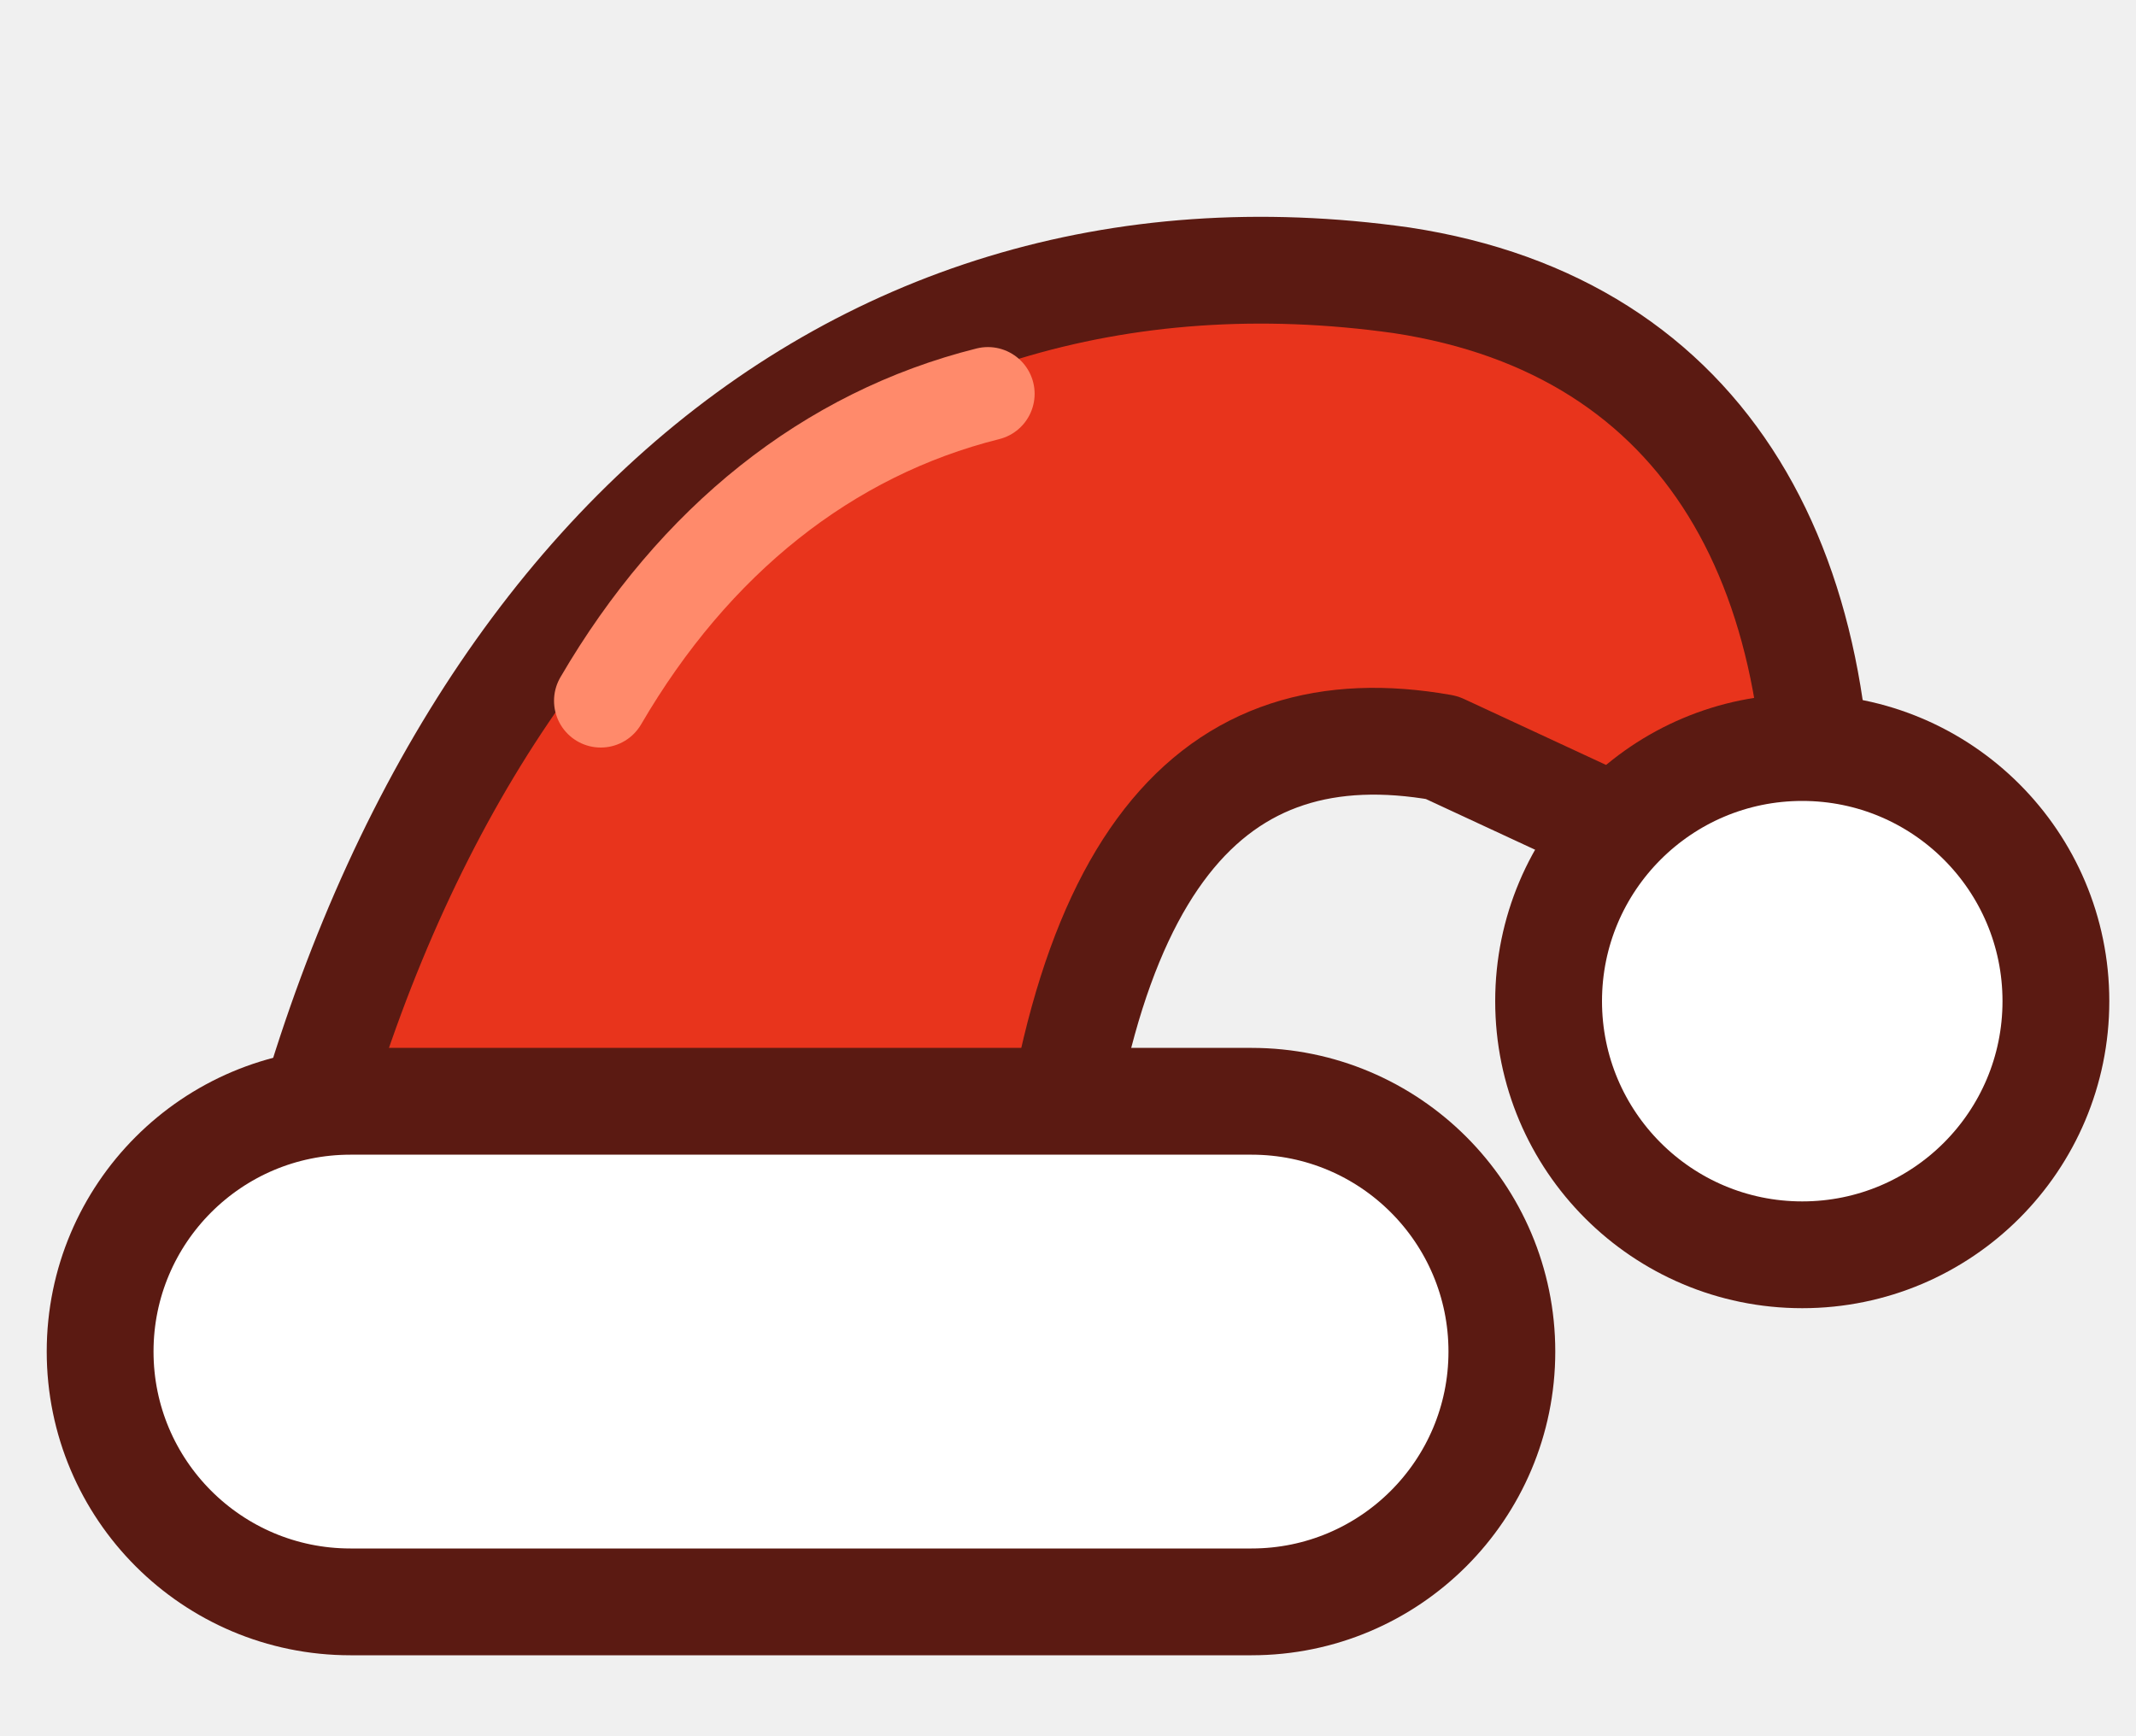
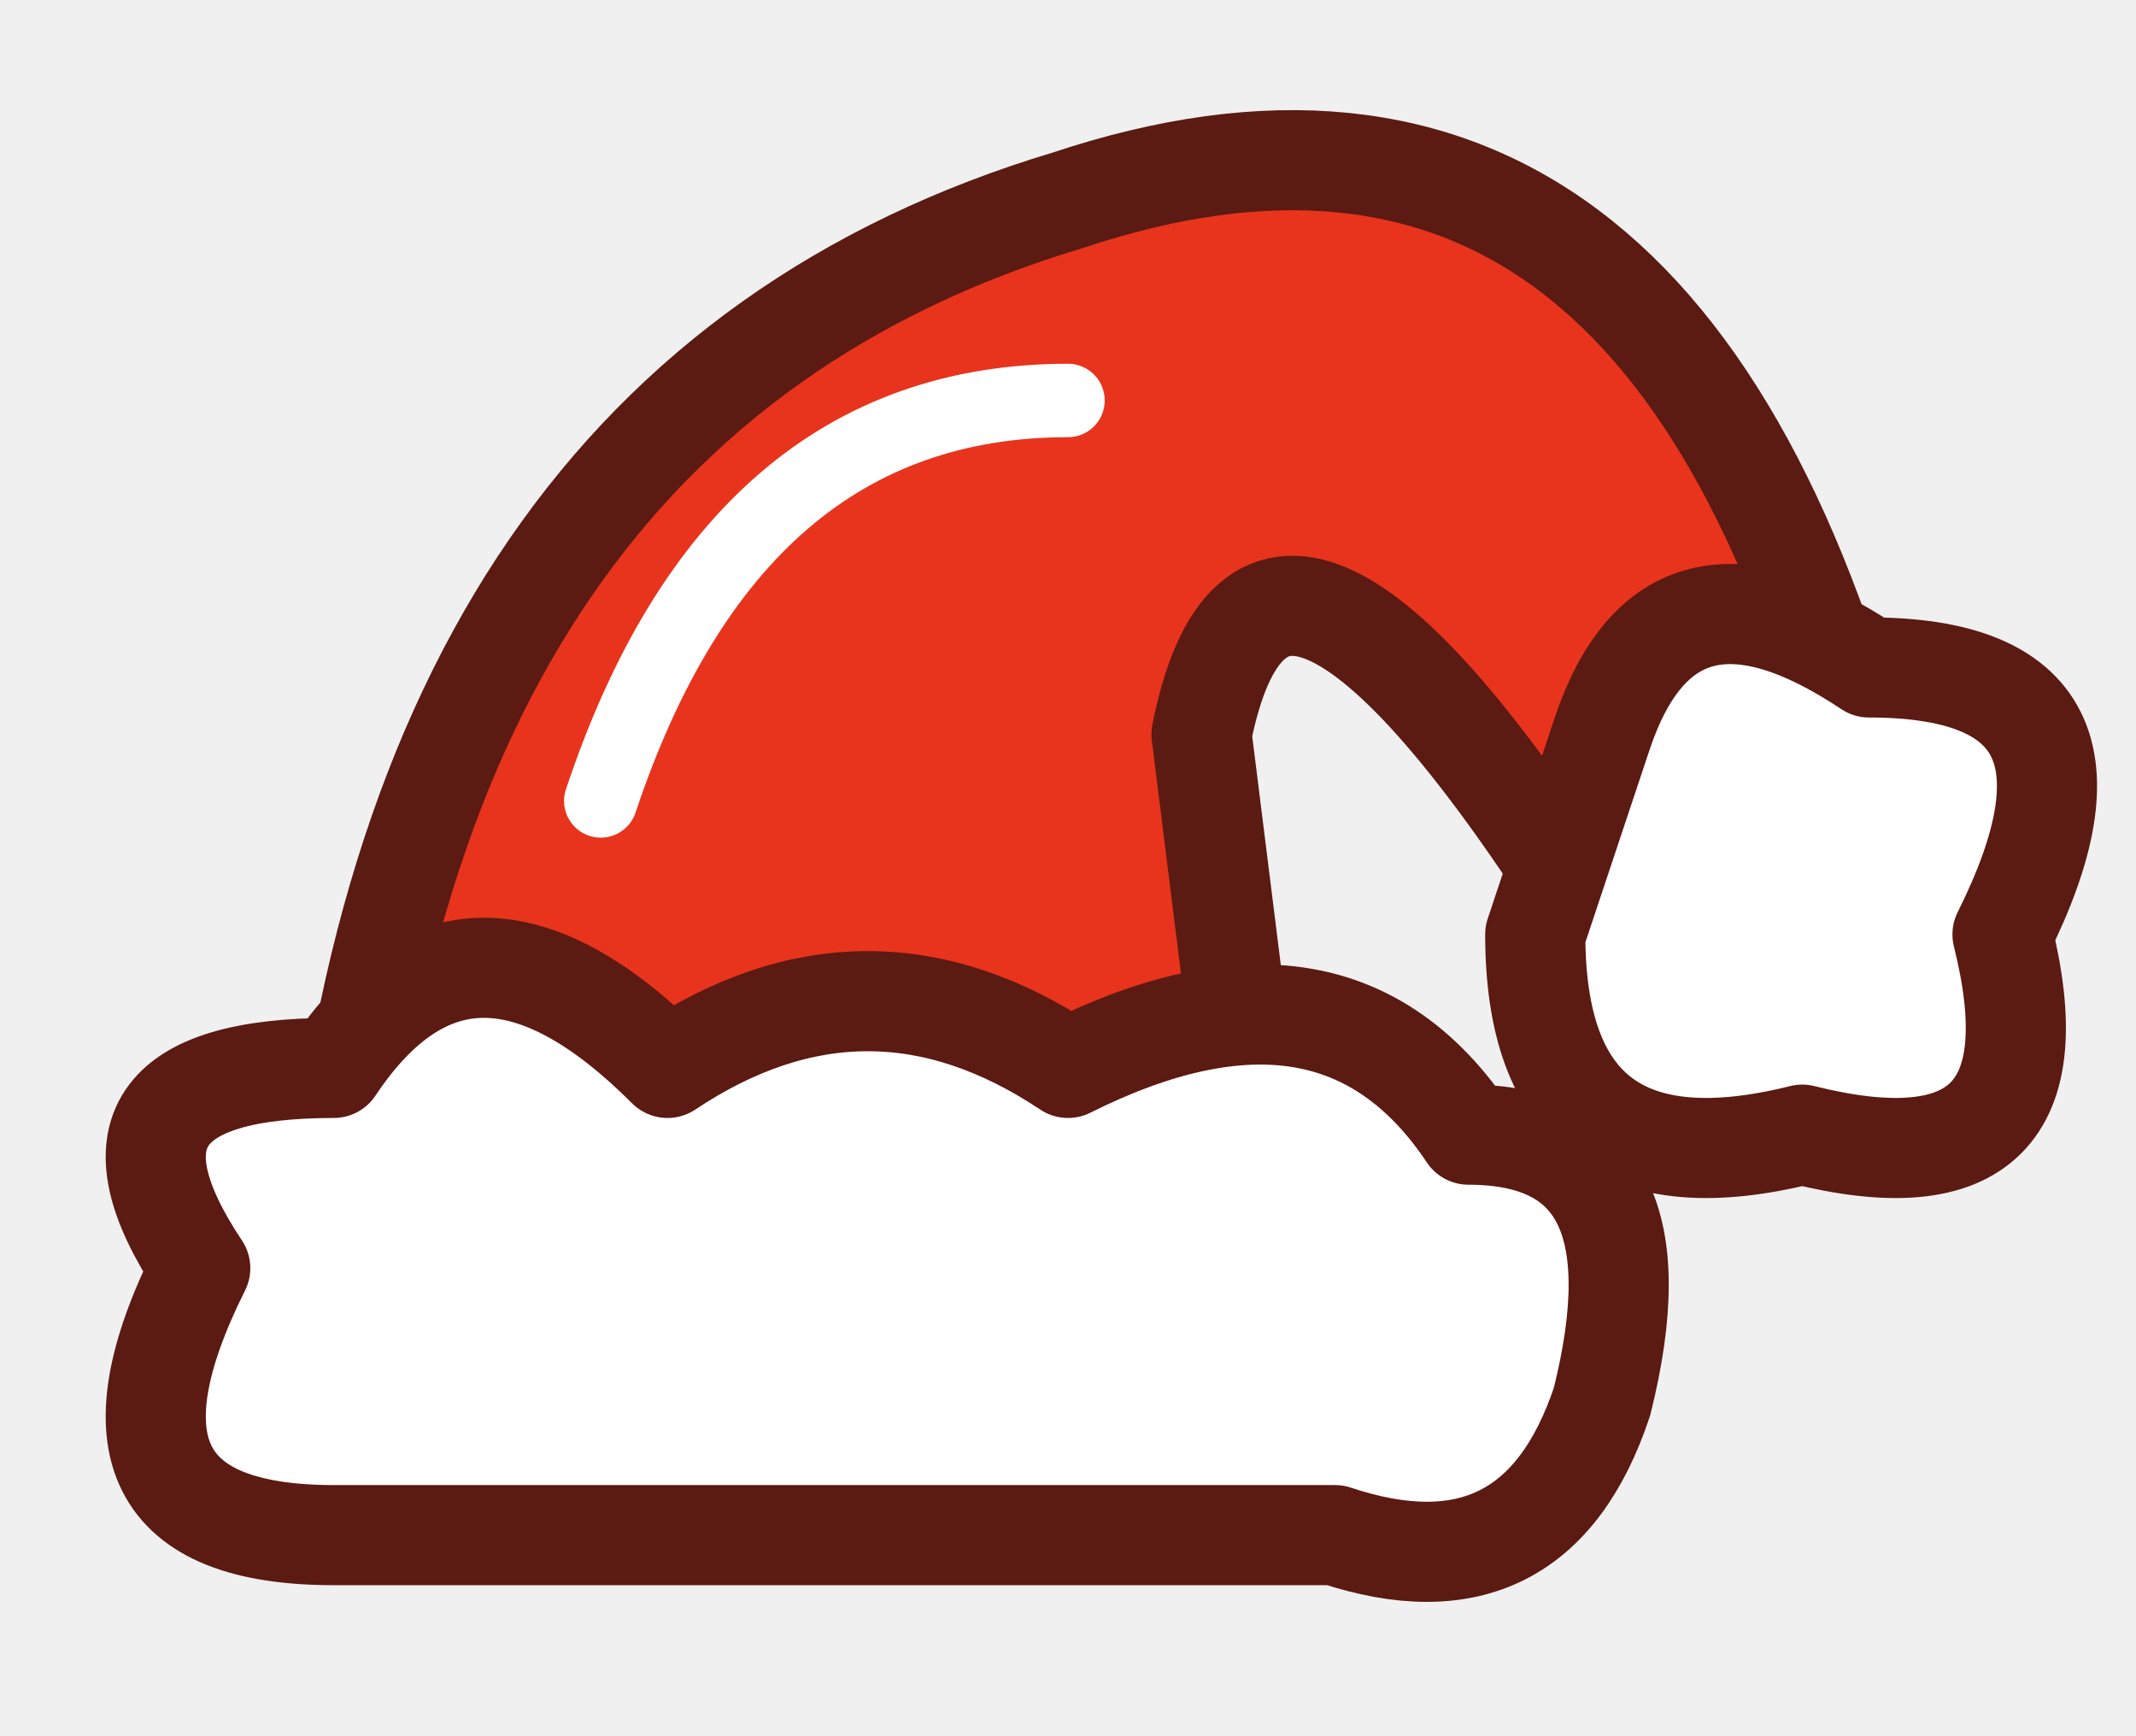
<svg xmlns="http://www.w3.org/2000/svg" viewBox="0 0 32 26">
-   <g stroke="#5b1a12" stroke-width="1.6" stroke-linejoin="round">
-     <path d="M4 19.5C6 9 12.5 3 21 4.2c4.6.7 6.6 4.4 6.2 9.6l-5.6-2.6c-3.4-.6-5.6 1.6-6 8.3z" fill="#e8341c" />
-     <rect x="1.5" y="16.5" width="21" height="7.5" rx="3.75" fill="#fff" />
-     <circle cx="27" cy="15" r="3.8" fill="#fff" />
-   </g>
-   <path d="M9 10.5c1.4-2.4 3.4-4 5.8-4.6" stroke="#ff8a6b" stroke-width="1.4" stroke-linecap="round" fill="none" />
+   <path fill="#e8341c" stroke="#5b1a12" stroke-linecap="round" stroke-linejoin="round" stroke-width="1.5" d="M5 19Q6 6 16 3q9-3 12 9l-4 2q-5-8-6-3l1 8Z" />
+   <path fill="none" stroke="#fff" stroke-linecap="round" stroke-linejoin="round" stroke-width="1.1" d="M9 12q2-6 7-6" />
+   <path fill="#fff" stroke="#5b1a12" stroke-linecap="round" stroke-linejoin="round" stroke-width="1.5" d="M3 19q-2-3 2-3 2-3 5 0 3-2 6 0 4-2 6 1 3 0 2 4-1 3-4 2H5q-4 0-2-4" />
+   <path fill="#fff" stroke="#5b1a12" stroke-linecap="round" stroke-linejoin="round" stroke-width="1.5" d="M24 11q1-3 4-1 4 0 2 4 1 4-3 3-4 1-4-3Z" />
</svg>
